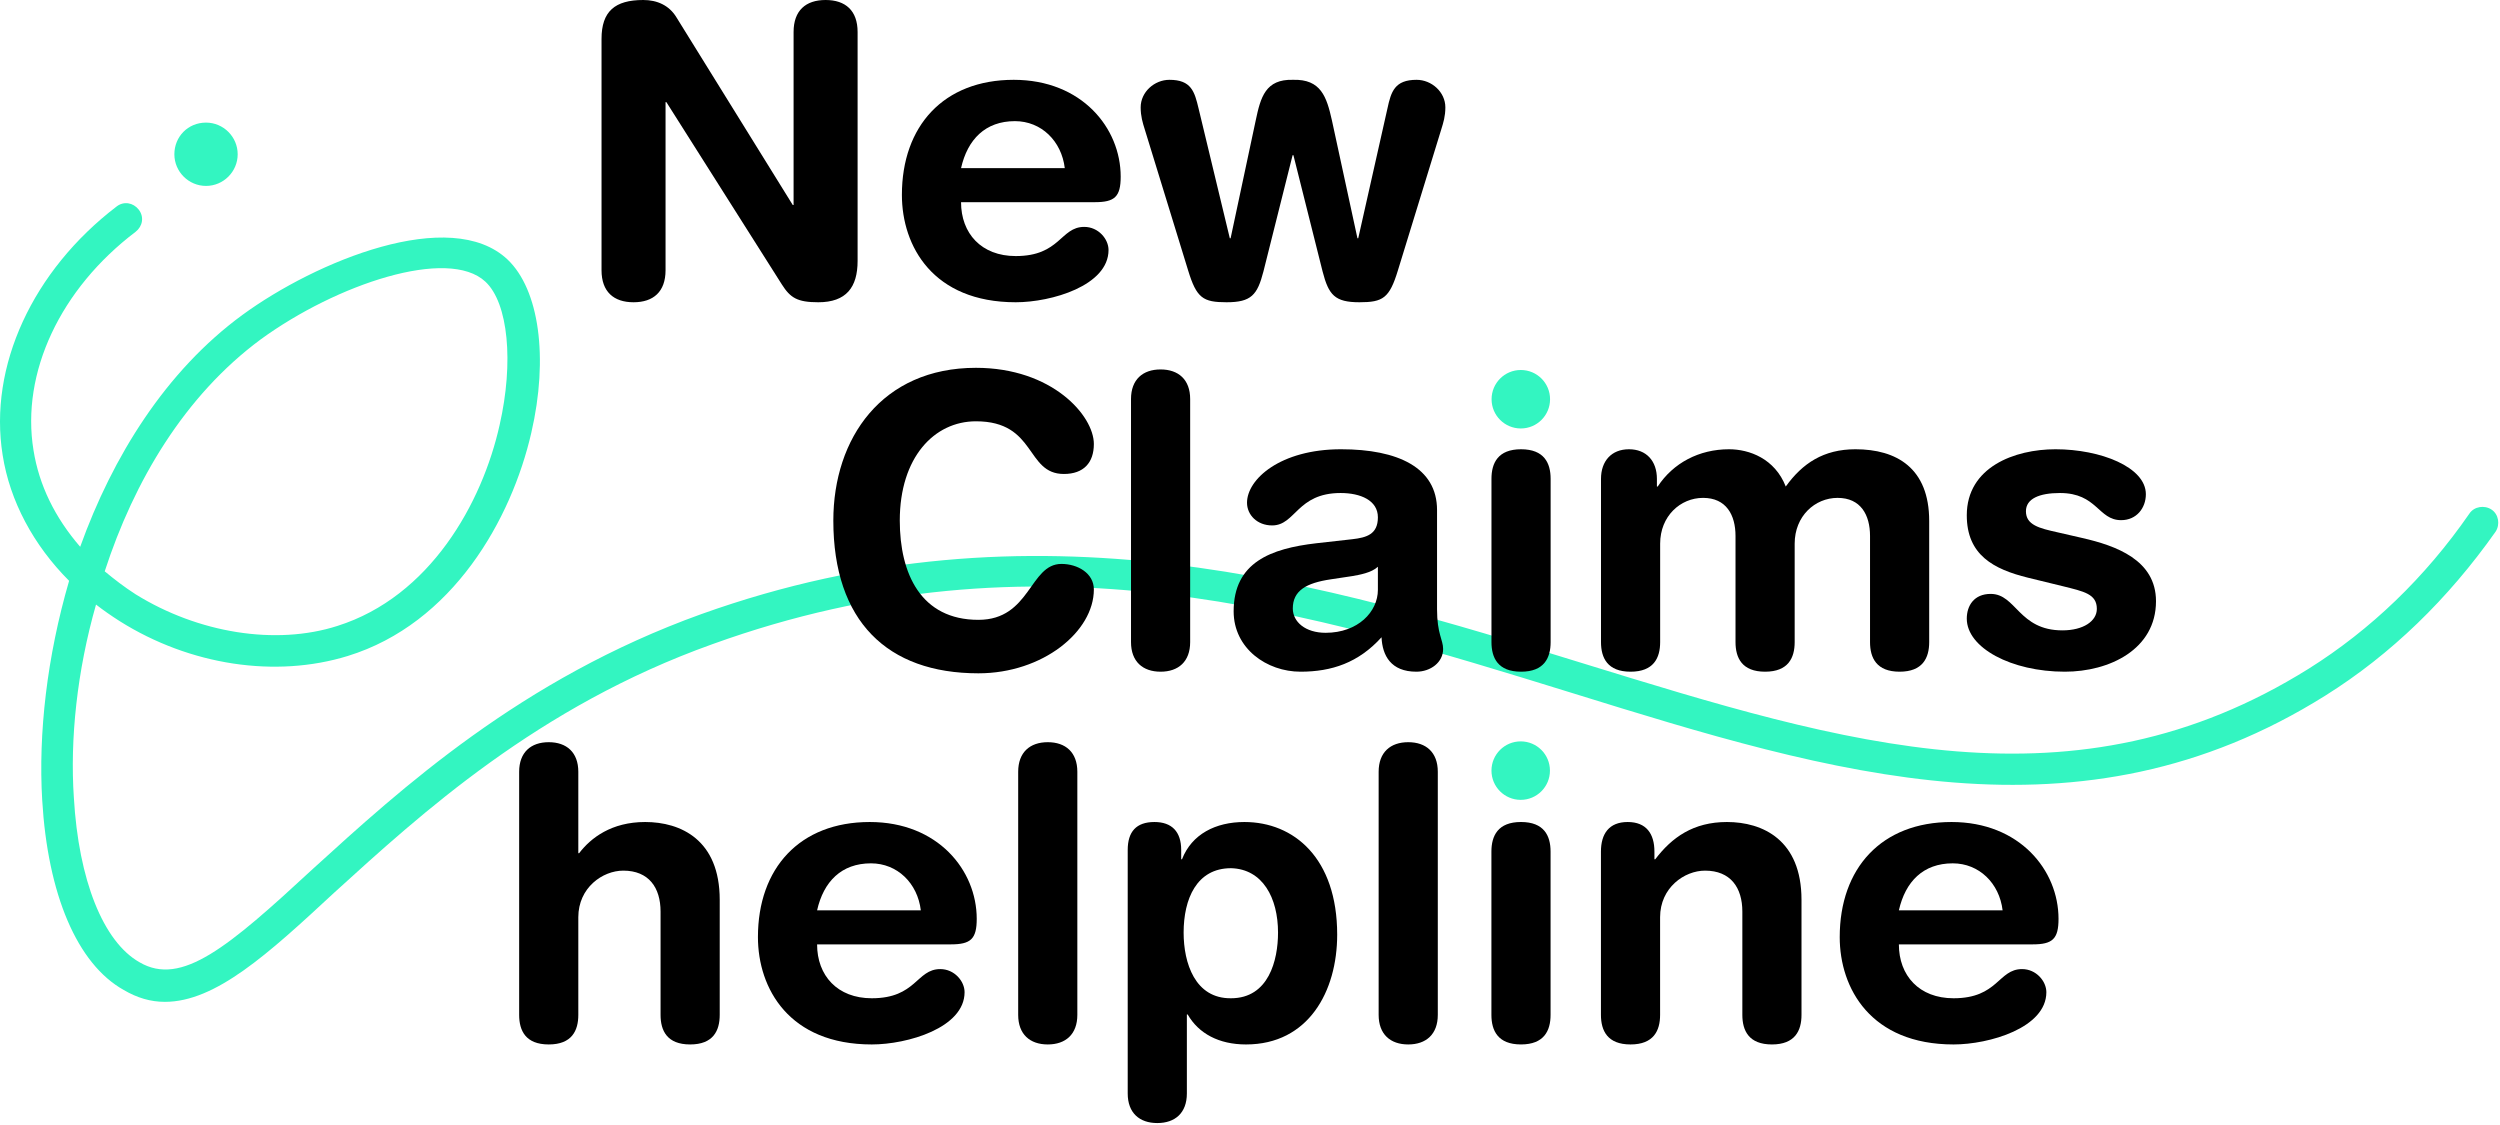
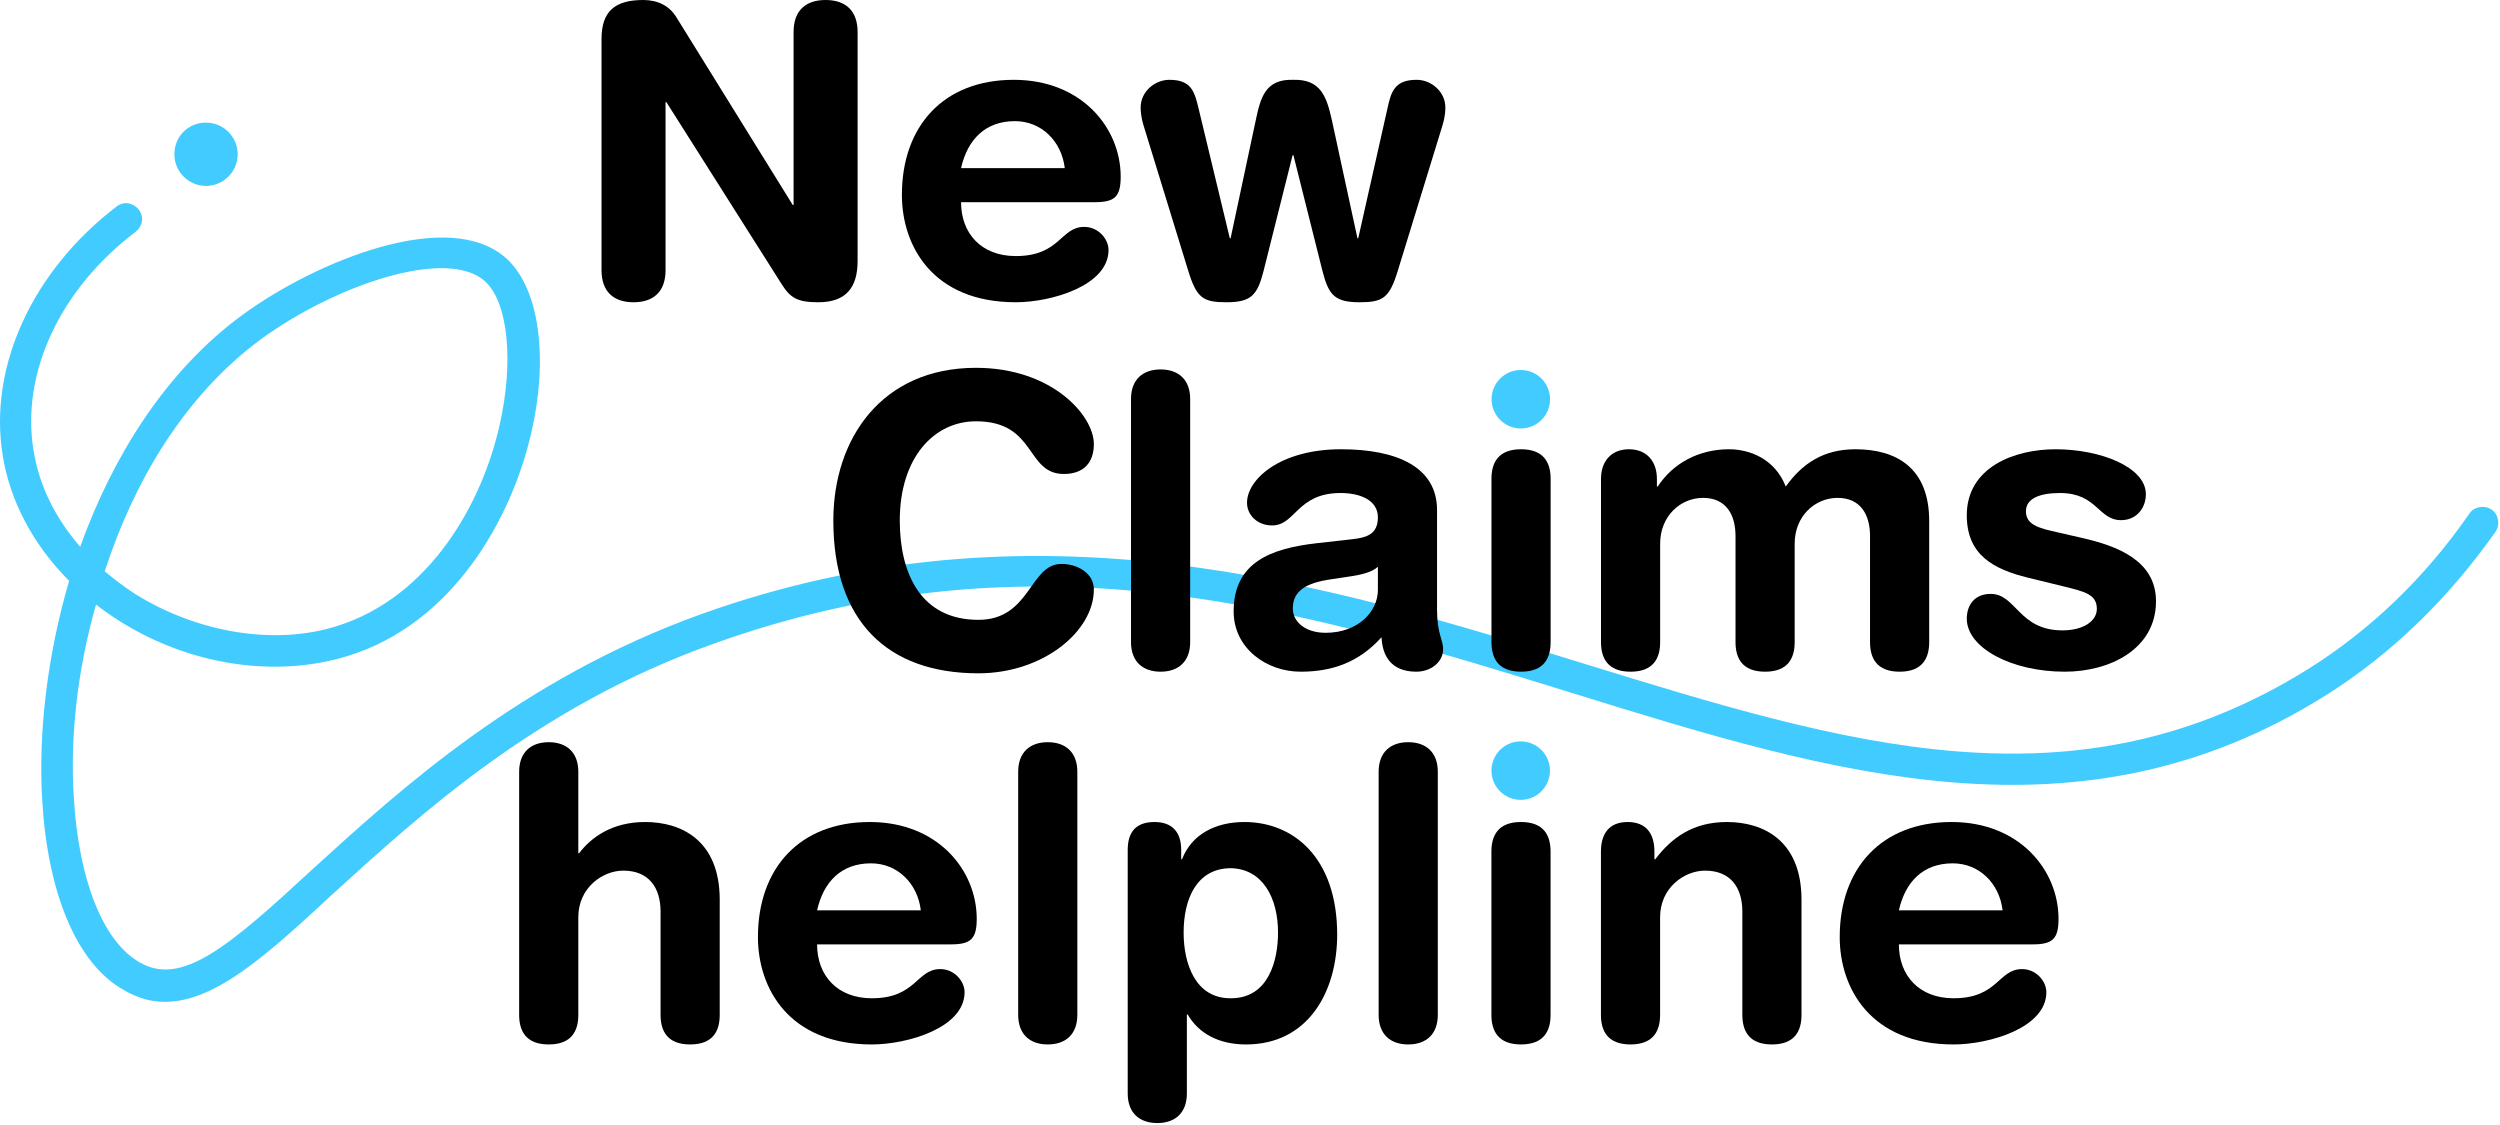
<svg xmlns="http://www.w3.org/2000/svg" width="1305" height="587" viewBox="0 0 1305 587" fill="none">
-   <path d="M107.544 64C116.633 64 124.069 71.436 124.069 80.524C124.069 89.613 116.633 97.049 107.544 97.049C98.456 97.049 91.02 89.613 91.02 80.524C91.02 71.436 98.043 64 107.544 64Z" fill="#33F5C1" />
-   <path d="M86.062 522.964C78.627 522.964 71.604 520.899 64.581 516.768C40.207 503.135 24.922 466.782 22.031 417.622C19.965 382.92 24.509 342.849 36.076 303.19C17.486 284.6 5.093 261.466 1.375 237.506C-6.061 191.238 17.073 141.252 60.863 107.79C64.581 104.898 69.538 105.724 72.43 109.442C75.322 113.16 74.496 118.117 70.778 121.009C31.532 150.753 10.877 194.543 17.486 235.027C20.378 253.204 28.64 270.142 41.86 285.427C58.797 238.332 86.476 193.716 126.547 164.386C164.966 136.294 235.195 107.377 264.939 135.468C281.463 151.166 286.42 186.694 277.332 225.939C267.004 270.968 236.434 325.498 181.491 342.436C143.898 354.003 99.282 347.393 62.515 324.259C57.971 321.367 53.84 318.475 50.122 315.584C40.207 350.285 36.489 385.812 38.555 416.382C41.034 459.346 53.84 491.568 72.843 502.309C94.738 515.115 119.111 494.46 163.314 453.562C209.169 411.838 271.962 354.416 366.15 320.541C540.483 258.161 692.094 304.843 825.941 346.154C963.919 388.704 1082.89 425.471 1205.17 349.045C1237.4 328.803 1265.9 301.538 1289.04 268.076C1291.51 264.358 1296.89 263.532 1300.6 266.01C1304.32 268.489 1305.15 273.86 1302.67 277.578C1277.88 312.692 1248.14 341.609 1213.85 363.091C1085.37 443.647 956.896 403.989 820.984 361.852C683.418 319.302 541.309 275.099 371.934 336.239C280.637 368.875 219.497 425.057 174.468 465.955C139.767 498.178 112.502 522.964 86.062 522.964ZM54.666 298.233C59.624 302.364 64.994 306.495 70.778 310.213C103.413 330.456 143.898 337.065 176.12 326.738C224.454 311.453 251.719 262.706 260.808 221.808C268.244 189.172 265.352 158.189 253.372 147.035C233.956 128.858 175.707 148.274 136.049 177.192C96.39 206.523 69.951 251.139 54.666 298.233Z" fill="#33F5C1" />
+   <path d="M107.544 64C116.633 64 124.069 71.436 124.069 80.524C124.069 89.613 116.633 97.049 107.544 97.049C98.456 97.049 91.02 89.613 91.02 80.524C91.02 71.436 98.043 64 107.544 64Z" fill="#41CBFE" />
+   <path d="M86.062 522.964C78.627 522.964 71.604 520.899 64.581 516.768C40.207 503.135 24.922 466.782 22.031 417.622C19.965 382.92 24.509 342.849 36.076 303.19C17.486 284.6 5.093 261.466 1.375 237.506C-6.061 191.238 17.073 141.252 60.863 107.79C64.581 104.898 69.538 105.724 72.43 109.442C75.322 113.16 74.496 118.117 70.778 121.009C31.532 150.753 10.877 194.543 17.486 235.027C20.378 253.204 28.64 270.142 41.86 285.427C58.797 238.332 86.476 193.716 126.547 164.386C164.966 136.294 235.195 107.377 264.939 135.468C281.463 151.166 286.42 186.694 277.332 225.939C267.004 270.968 236.434 325.498 181.491 342.436C143.898 354.003 99.282 347.393 62.515 324.259C57.971 321.367 53.84 318.475 50.122 315.584C40.207 350.285 36.489 385.812 38.555 416.382C41.034 459.346 53.84 491.568 72.843 502.309C94.738 515.115 119.111 494.46 163.314 453.562C209.169 411.838 271.962 354.416 366.15 320.541C540.483 258.161 692.094 304.843 825.941 346.154C963.919 388.704 1082.89 425.471 1205.17 349.045C1237.4 328.803 1265.9 301.538 1289.04 268.076C1291.51 264.358 1296.89 263.532 1300.6 266.01C1304.32 268.489 1305.15 273.86 1302.67 277.578C1277.88 312.692 1248.14 341.609 1213.85 363.091C1085.37 443.647 956.896 403.989 820.984 361.852C683.418 319.302 541.309 275.099 371.934 336.239C280.637 368.875 219.497 425.057 174.468 465.955C139.767 498.178 112.502 522.964 86.062 522.964ZM54.666 298.233C59.624 302.364 64.994 306.495 70.778 310.213C103.413 330.456 143.898 337.065 176.12 326.738C224.454 311.453 251.719 262.706 260.808 221.808C268.244 189.172 265.352 158.189 253.372 147.035C233.956 128.858 175.707 148.274 136.049 177.192C96.39 206.523 69.951 251.139 54.666 298.233Z" fill="#41CBFE" />
  <path d="M620.174 141.07L597.543 67.467C596.486 64.083 595.428 60.699 595.428 56.046C595.428 48.009 602.619 41.664 610.445 41.664C621.866 41.664 623.558 47.798 625.673 56.681L641.958 124.361H642.381L655.495 62.814C658.033 50.759 660.571 41.241 674.953 41.664C689.546 41.241 692.507 50.547 695.257 62.814L708.581 124.361H709.004L724.232 56.681C726.136 47.798 728.039 41.664 739.46 41.664C747.286 41.664 754.477 48.009 754.477 56.046C754.477 60.699 753.42 64.083 752.362 67.467L729.731 141.07C725.29 155.663 721.906 157.778 709.639 157.778C696.737 157.778 693.565 153.971 690.392 141.704L675.164 81.004H674.741L659.513 141.704C656.341 153.971 653.168 157.778 640.266 157.778C627.999 157.778 624.615 155.663 620.174 141.07Z" fill="black" />
  <path d="M571.465 105.537H501.669C501.669 121.823 512.244 133.667 530.222 133.667C553.487 133.667 553.487 118.439 565.966 118.439C573.368 118.439 578.656 124.784 578.656 130.495C578.656 149.107 548.834 157.778 530.222 157.778C487.076 157.778 470.79 128.591 470.79 101.73C470.79 65.775 492.575 41.664 529.164 41.664C564.697 41.664 585.001 66.833 585.001 92.213C585.001 102.788 581.828 105.537 571.465 105.537ZM501.669 87.771H555.813C554.121 73.601 543.546 63.237 529.799 63.237C514.359 63.237 505.053 72.755 501.669 87.771Z" fill="black" />
  <path d="M314 141.071V20.304C314 5.922 320.98 0 335.785 0C342.976 0 349.321 2.75 353.128 9.095L413.829 107.02H414.252V16.709C414.252 5.499 420.597 0 430.96 0C441.324 0 447.669 5.499 447.669 16.709V136.207C447.669 149.954 441.747 157.78 427.153 157.78C416.155 157.78 412.56 155.453 408.118 148.474L347.84 53.298H347.417V141.071C347.417 152.281 341.072 157.78 330.709 157.78C320.345 157.78 314 152.281 314 141.071Z" fill="black" />
  <path d="M1061.01 492.963H991.214C991.214 509.249 1001.79 521.093 1019.77 521.093C1043.03 521.093 1043.03 505.865 1055.51 505.865C1062.91 505.865 1068.2 512.21 1068.2 517.92C1068.2 536.532 1038.38 545.204 1019.77 545.204C976.621 545.204 960.335 516.017 960.335 489.156C960.335 453.201 982.12 429.09 1018.71 429.09C1054.24 429.09 1074.55 454.258 1074.55 479.639C1074.55 490.214 1071.37 492.963 1061.01 492.963ZM991.214 475.197H1045.36C1043.67 461.027 1033.09 450.663 1019.34 450.663C1003.9 450.663 994.598 460.181 991.214 475.197Z" fill="black" />
  <path d="M835.691 529.764V444.529C835.691 435.223 839.921 429.09 849.651 429.09C859.38 429.09 863.61 435.223 863.61 444.529V448.548H864.033C872.704 437.127 883.914 429.09 901.468 429.09C920.08 429.09 940.384 438.396 940.384 469.698V529.764C940.384 538.013 937 545.204 924.945 545.204C912.889 545.204 909.505 538.013 909.505 529.764V475.832C909.505 463.353 903.372 454.47 890.047 454.47C879.261 454.47 866.571 463.353 866.571 478.793V529.764C866.571 538.013 863.187 545.204 851.131 545.204C839.075 545.204 835.691 538.013 835.691 529.764Z" fill="black" />
  <path fill-rule="evenodd" clip-rule="evenodd" d="M778.518 444.526V529.76C778.518 538.009 781.902 545.2 793.958 545.2C806.013 545.2 809.397 538.009 809.397 529.76V444.526C809.397 436.277 806.013 429.086 793.958 429.086C781.902 429.086 778.518 436.277 778.518 444.526Z" fill="black" />
  <path d="M719.653 529.764V402.863C719.653 392.711 725.787 387.424 735.093 387.424C744.399 387.424 750.532 392.711 750.532 402.863V529.764C750.532 539.916 744.399 545.204 735.093 545.204C725.787 545.204 719.653 539.916 719.653 529.764Z" fill="black" />
  <path d="M588.665 570.796V443.683C588.665 434.166 593.106 429.09 602.624 429.09C611.718 429.09 616.583 434.166 616.583 443.683V448.548H617.006C622.082 435.435 634.561 429.09 649.577 429.09C675.38 429.09 698.011 447.913 698.011 487.887C698.011 517.497 682.994 545.204 650.423 545.204C636.253 545.204 625.678 539.493 619.967 529.553H619.544V570.796C619.544 580.948 613.41 586.235 604.104 586.235C594.798 586.235 588.665 580.948 588.665 570.796ZM667.132 486.83C667.132 468.641 659.095 453.624 642.598 453.201C624.62 453.201 617.852 469.275 617.852 486.83C617.852 502.692 623.774 521.304 642.598 521.093C662.267 521.093 667.132 501.212 667.132 486.83Z" fill="black" />
  <path d="M531.492 529.764V402.863C531.492 392.711 537.625 387.424 546.931 387.424C556.237 387.424 562.371 392.711 562.371 402.863V529.764C562.371 539.916 556.237 545.204 546.931 545.204C537.625 545.204 531.492 539.916 531.492 529.764Z" fill="black" />
  <path d="M496.318 492.963H426.523C426.523 509.249 437.098 521.093 455.075 521.093C478.341 521.093 478.341 505.865 490.819 505.865C498.222 505.865 503.509 512.21 503.509 517.92C503.509 536.532 473.687 545.204 455.075 545.204C411.929 545.204 395.644 516.017 395.644 489.156C395.644 453.201 417.428 429.09 454.018 429.09C489.55 429.09 509.854 454.258 509.854 479.639C509.854 490.214 506.682 492.963 496.318 492.963ZM426.523 475.197H480.667C478.975 461.027 468.4 450.663 454.652 450.663C439.213 450.663 429.907 460.181 426.523 475.197Z" fill="black" />
  <path d="M271 529.764V402.863C271 392.711 277.134 387.424 286.44 387.424C295.746 387.424 301.879 392.711 301.879 402.863V445.375H302.302C308.436 437.338 319.222 429.09 336.777 429.09C355.389 429.09 375.693 438.396 375.693 469.698V529.764C375.693 538.013 372.309 545.204 360.253 545.204C348.198 545.204 344.814 538.013 344.814 529.764V475.831C344.814 463.353 338.68 454.47 325.356 454.47C314.569 454.47 301.879 463.353 301.879 478.792V529.764C301.879 538.013 298.495 545.204 286.44 545.204C274.384 545.204 271 538.013 271 529.764Z" fill="black" />
-   <path d="M778.546 402.263C778.546 393.828 785.374 387 793.809 387C802.244 387 809.072 393.828 809.072 402.263C809.072 410.698 802.244 417.526 793.809 417.526C785.374 417.526 778.546 410.698 778.546 402.263Z" fill="#33F5C1" />
+   <path d="M778.546 402.263C778.546 393.828 785.374 387 793.809 387C802.244 387 809.072 393.828 809.072 402.263C809.072 410.698 802.244 417.526 793.809 417.526C785.374 417.526 778.546 410.698 778.546 402.263Z" fill="#41CBFE" />
  <path d="M1026.66 268.986C1026.66 243.818 1051.62 234.512 1072.98 234.512C1096.46 234.512 1120.14 243.818 1120.14 257.988C1120.14 265.179 1115.28 271.524 1107.24 271.524C1095.19 271.524 1094.76 257.354 1075.3 257.354C1064.52 257.354 1057.54 260.315 1057.54 266.871C1057.54 274.062 1064.52 275.754 1074.04 277.869L1086.94 280.83C1104.49 284.849 1125.43 292.252 1125.43 313.825C1125.43 338.993 1101.11 350.626 1077.84 350.626C1049.92 350.626 1026.66 338.147 1026.66 322.919C1026.66 316.151 1030.47 310.018 1039.14 310.018C1052.46 310.018 1053.73 329.053 1076.57 329.053C1087.57 329.053 1094.55 324.188 1094.55 317.843C1094.55 310.018 1087.78 308.749 1076.79 305.999L1058.6 301.558C1040.62 297.116 1026.66 289.714 1026.66 268.986Z" fill="black" />
  <path d="M835.72 335.186V249.951C835.72 240.645 841.22 234.512 850.314 234.512C859.409 234.512 864.908 240.645 864.908 249.951V253.97H865.331C873.368 241.703 886.904 234.512 902.555 234.512C913.13 234.512 926.454 239.376 932.165 253.97C940.837 241.914 951.835 234.512 968.543 234.512C989.905 234.512 1007.04 244.241 1007.04 271.947V335.186C1007.04 343.435 1003.65 350.626 991.597 350.626C979.541 350.626 976.157 343.435 976.157 335.186V279.773C976.157 268.775 971.293 259.892 959.237 259.892C947.393 259.892 936.818 269.409 936.818 283.791V335.186C936.818 343.435 933.434 350.626 921.378 350.626C909.323 350.626 905.939 343.435 905.939 335.186V279.773C905.939 268.775 901.074 259.892 889.019 259.892C877.175 259.892 866.6 269.409 866.6 283.791V335.186C866.6 343.435 863.216 350.626 851.16 350.626C839.104 350.626 835.72 343.435 835.72 335.186Z" fill="black" />
  <path fill-rule="evenodd" clip-rule="evenodd" d="M778.547 249.951V335.186C778.547 343.435 781.931 350.626 793.987 350.626C806.042 350.626 809.426 343.435 809.426 335.186V249.951C809.426 241.703 806.042 234.512 793.987 234.512C781.931 234.512 778.547 241.703 778.547 249.951Z" fill="black" />
  <path d="M750.137 266.237V318.055C750.137 330.956 753.309 333.917 753.309 338.782C753.309 345.761 746.753 350.626 739.35 350.626C726.026 350.626 721.584 342.166 721.161 332.648C709.105 345.973 695.146 350.626 678.861 350.626C661.306 350.626 643.963 338.57 643.963 319.112C643.963 293.521 663.421 286.33 687.109 283.58L705.933 281.465C713.336 280.619 719.258 278.927 719.258 270.044C719.258 261.161 710.163 257.354 699.799 257.354C676.957 257.354 676.323 274.274 664.056 274.274C656.23 274.274 650.943 268.775 650.943 262.43C650.943 250.163 668.286 234.512 700.011 234.512C729.621 234.512 750.137 244.029 750.137 266.237ZM719.258 307.903V295.847C715.874 299.02 709.528 300.077 705.933 300.712L694.723 302.404C681.822 304.307 674.842 308.326 674.842 317.632C674.842 324.611 681.399 330.322 691.974 330.322C708.894 330.322 719.258 319.324 719.258 307.903Z" fill="black" />
  <path d="M590.386 335.188V208.287C590.386 198.135 596.519 192.848 605.825 192.848C615.131 192.848 621.265 198.135 621.265 208.287V335.188C621.265 345.34 615.131 350.628 605.825 350.628C596.519 350.628 590.386 345.34 590.386 335.188Z" fill="black" />
  <path d="M435 271.736C435 228.801 460.38 192 509.448 192C549.211 192 570.995 216.957 570.995 231.762C570.995 241.491 565.708 247.413 555.344 247.413C535.252 247.413 541.174 219.918 509.448 219.918C487.664 219.918 469.686 238.742 469.686 271.736C469.686 299.443 480.684 323.554 510.717 323.554C538.001 323.554 537.367 294.367 554.075 294.367C562.535 294.367 570.995 299.231 570.995 307.691C570.995 329.687 544.346 351.472 510.717 351.472C463.13 351.472 435 324.188 435 271.736Z" fill="black" />
-   <path d="M778.603 208.398C778.603 199.963 785.432 193.135 793.866 193.135C802.301 193.135 809.13 199.963 809.13 208.398C809.13 216.833 802.301 223.661 793.866 223.661C785.432 223.661 778.603 216.833 778.603 208.398Z" fill="#33F5C1" />
+   <path d="M778.603 208.398C778.603 199.963 785.432 193.135 793.866 193.135C802.301 193.135 809.13 199.963 809.13 208.398C809.13 216.833 802.301 223.661 793.866 223.661C785.432 223.661 778.603 216.833 778.603 208.398Z" fill="#41CBFE" />
</svg>
